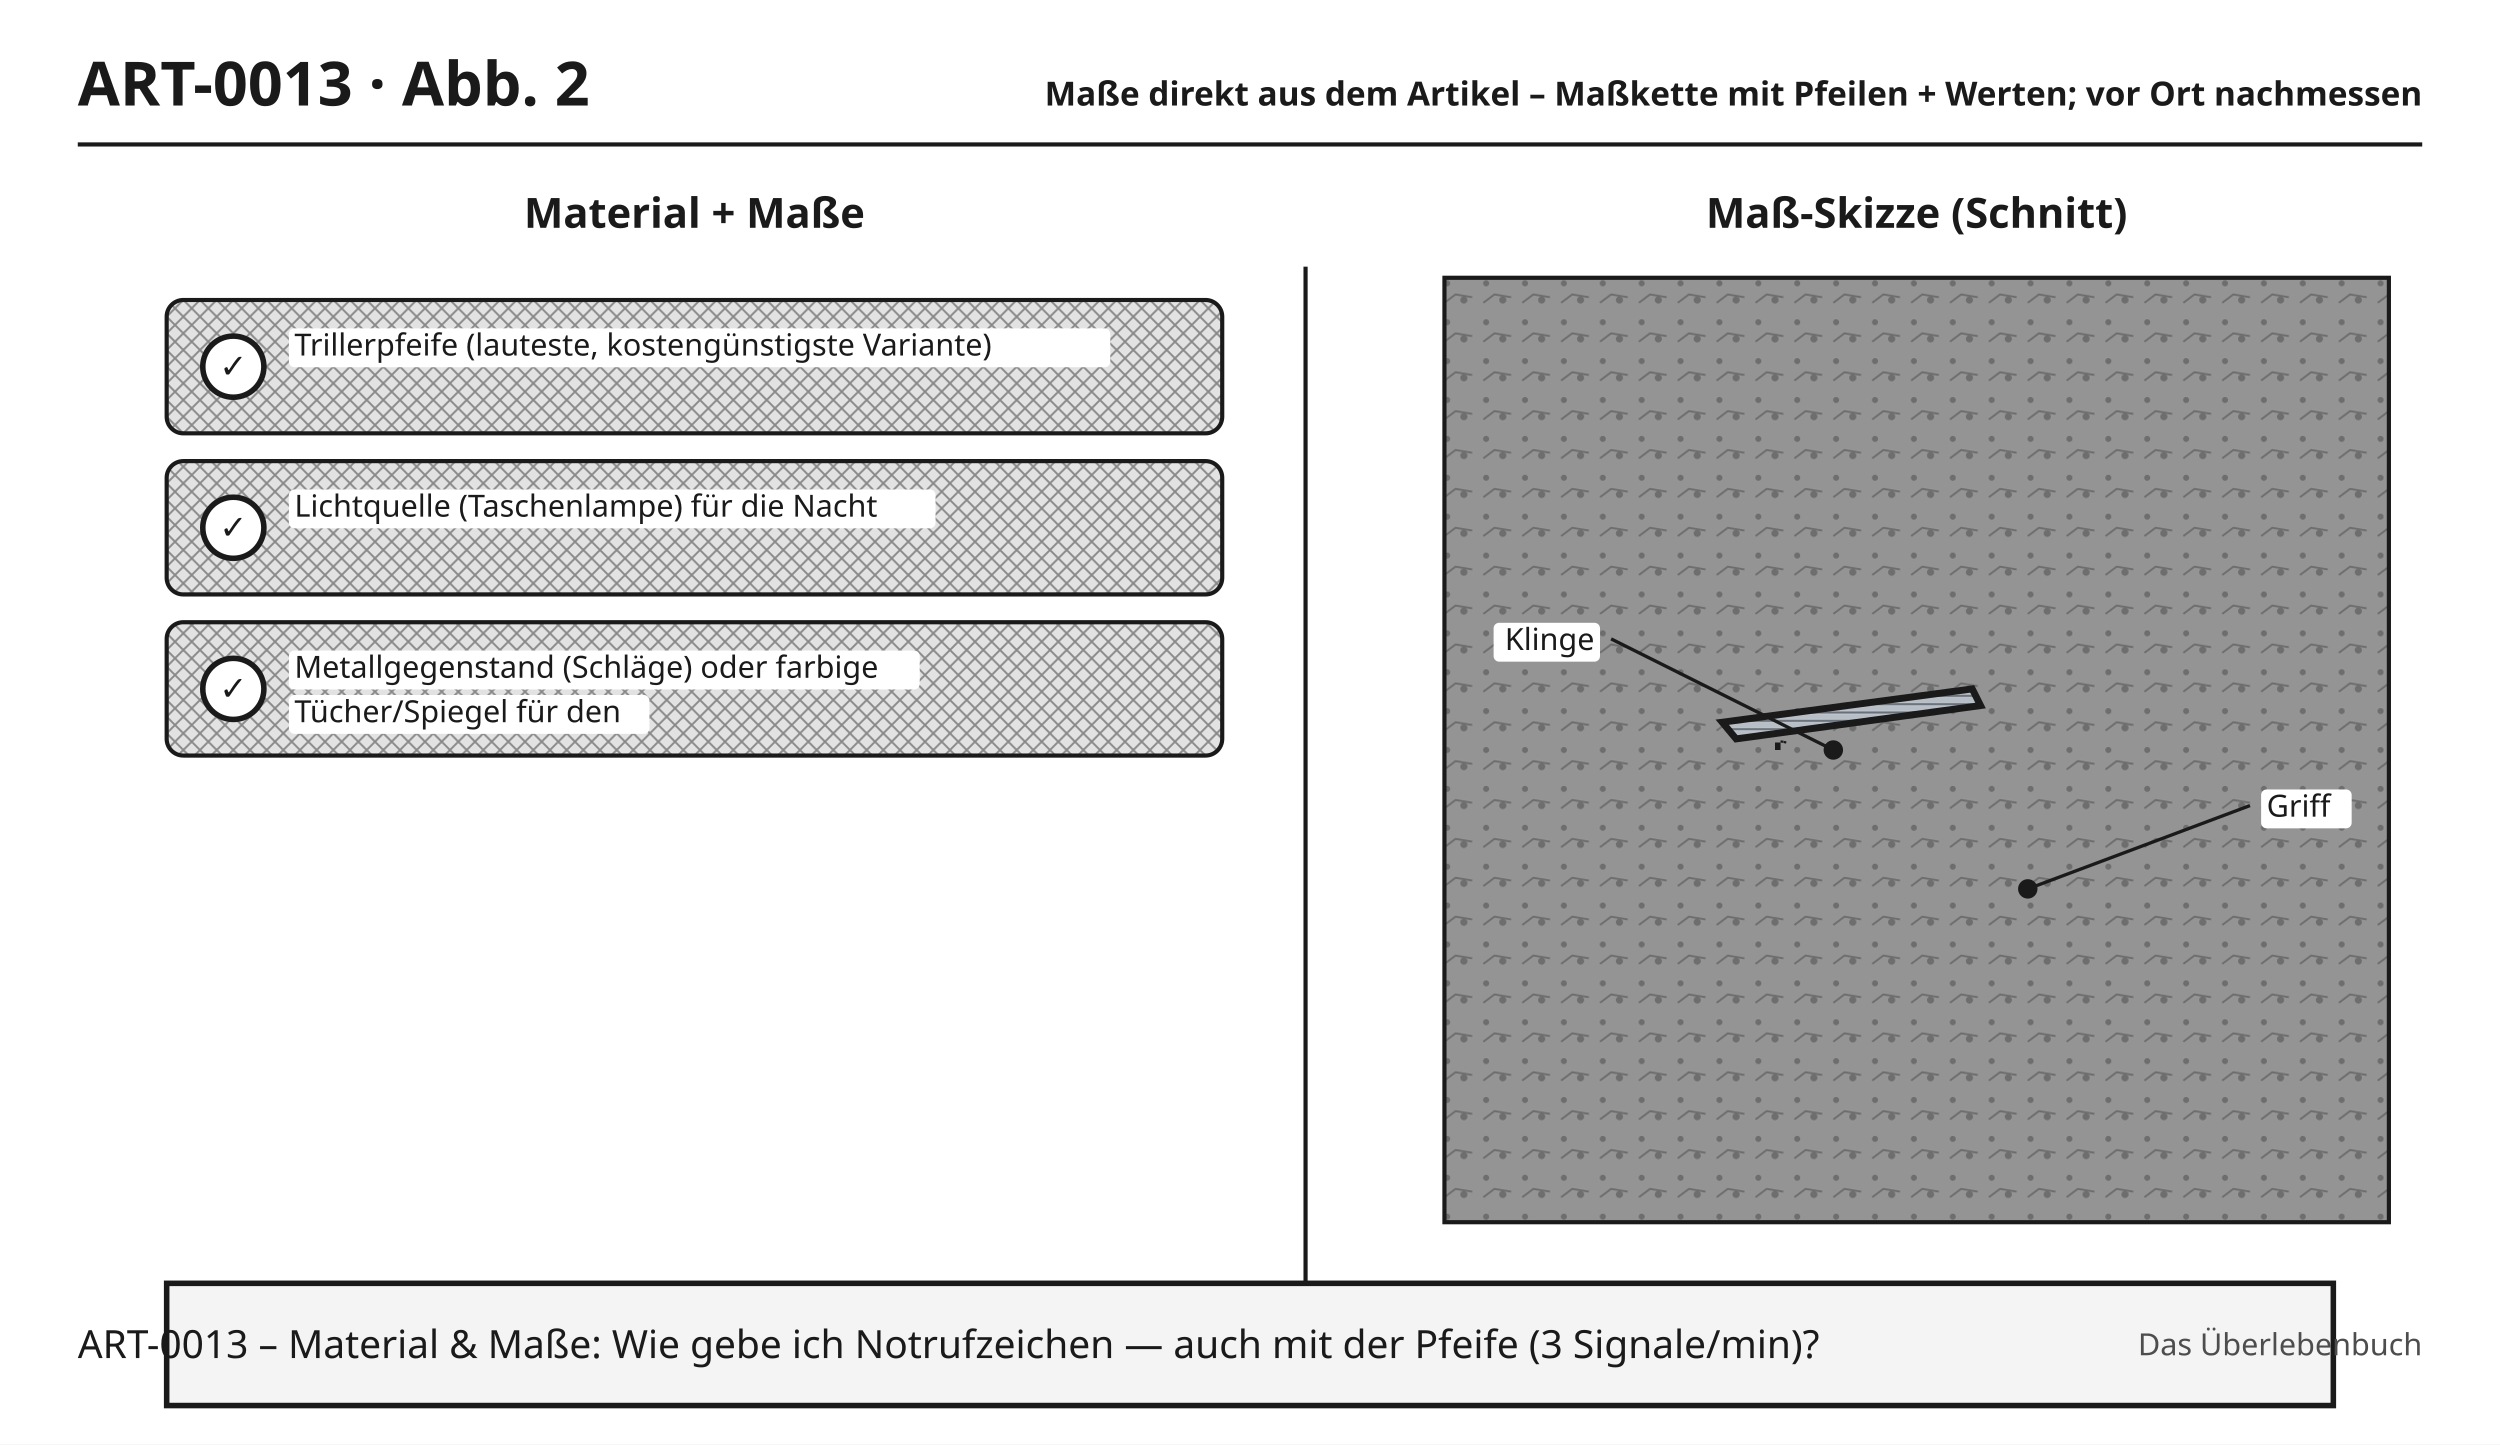
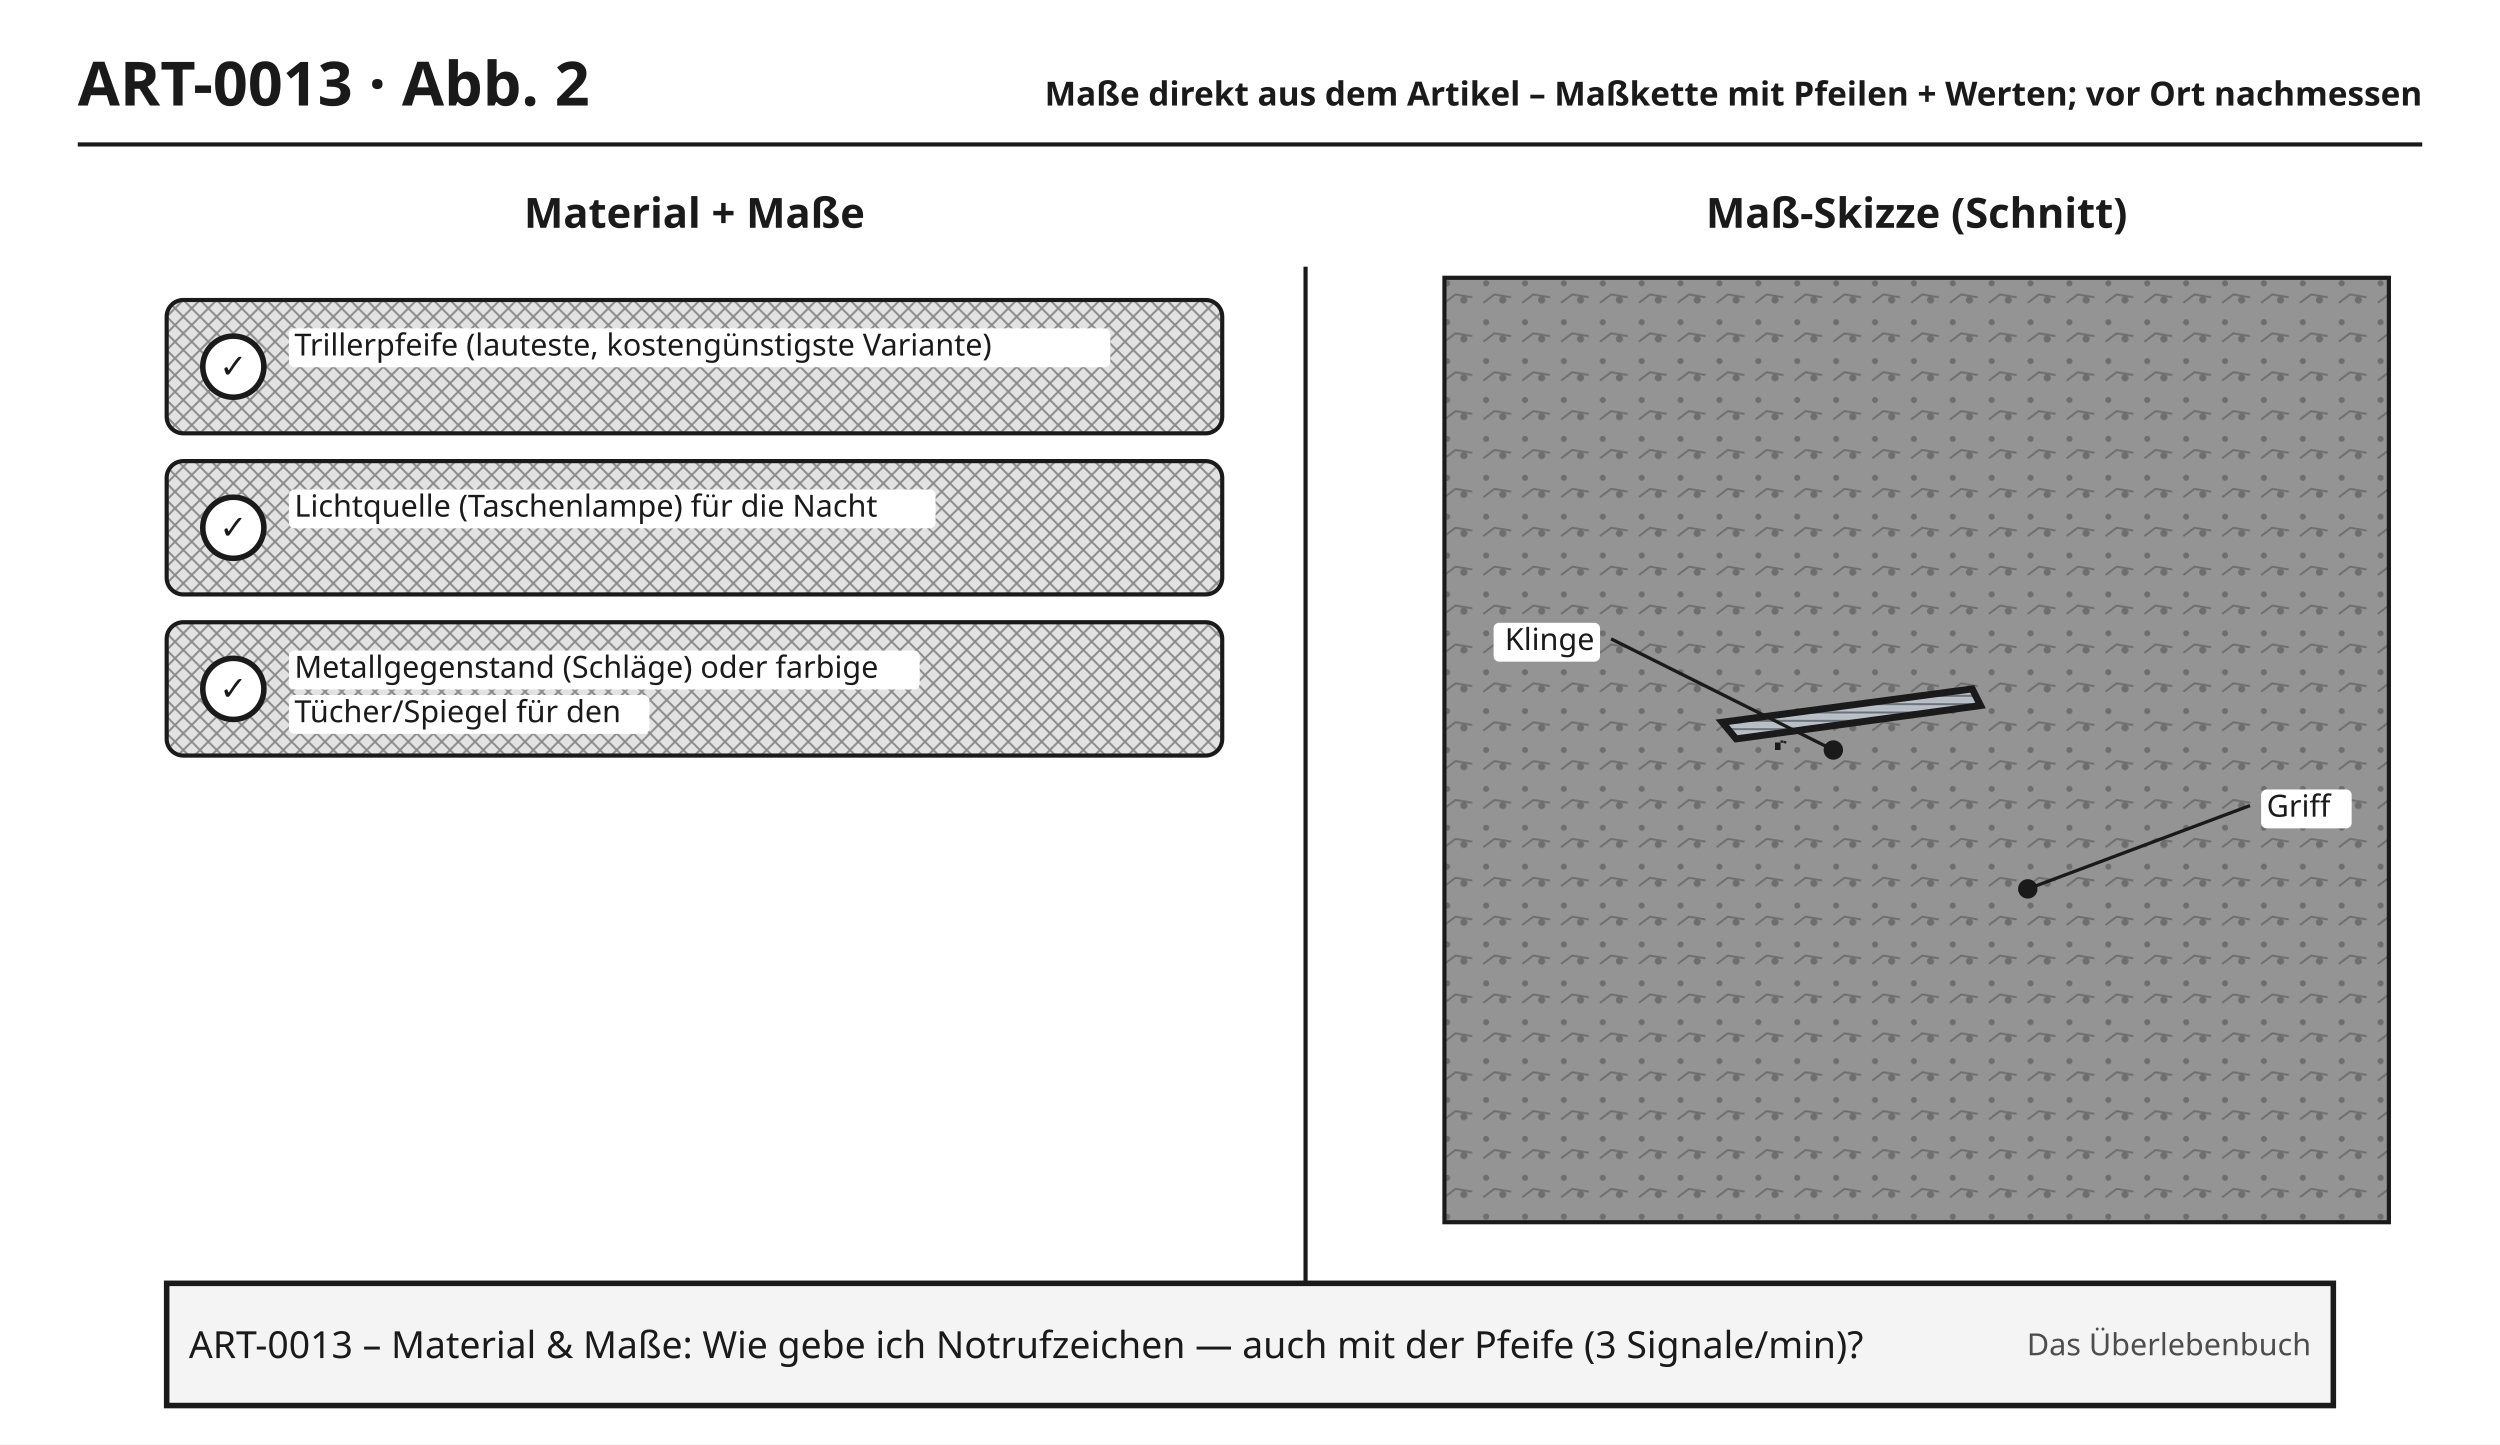
<svg xmlns="http://www.w3.org/2000/svg" viewBox="0 0 900 520" role="img" aria-label="ART-0013 · Abb. 2 – ART-0013 – Material &amp; Maße: Wie gebe ich Notrufzeichen — auch mit der Pfeife (3 Signale/min)?">
  <defs>
    <marker id="ah" markerWidth="10" markerHeight="8" refX="9" refY="4" orient="auto">
      <path d="M0 0 L10 4 L0 8 z" fill="#1a1a1a" />
    </marker>
    <marker id="ahs" markerWidth="10" markerHeight="8" refX="1" refY="4" orient="auto">
      <path d="M10 0 L0 4 L10 8 z" fill="#1a1a1a" />
    </marker>
    <pattern id="hatch" width="8" height="8" patternTransform="rotate(45)" patternUnits="userSpaceOnUse">
      <line x1="0" y1="0" x2="0" y2="8" stroke="#6e6e6e" stroke-width="1.6" />
    </pattern>
    <pattern id="cross" width="8" height="8" patternUnits="userSpaceOnUse">
      <path d="M0 0 L8 8 M8 0 L0 8" stroke="#8a8a8a" stroke-width="1" />
    </pattern>
    <pattern id="dots" width="7" height="7" patternUnits="userSpaceOnUse">
      <circle cx="2" cy="2" r="1.4" fill="#6e6e6e" />
    </pattern>
    <pattern id="wtr" width="24" height="12" patternUnits="userSpaceOnUse">
      <rect width="24" height="12" fill="#6b97bd" />
      <path d="M0 8 q 6 -5 12 0 t 12 0" fill="none" stroke="#3f6f96" stroke-width="1.4" />
    </pattern>
    <pattern id="wood" width="26" height="10" patternUnits="userSpaceOnUse">
      <rect width="26" height="10" fill="#c19a6b" />
      <path d="M0 3 q 6 -2 13 0 t 13 0 M0 7 q 7 2 13 0 t 13 0" fill="none" stroke="#7a5a3a" stroke-width="0.9" />
    </pattern>
    <pattern id="grass" width="12" height="12" patternUnits="userSpaceOnUse">
      <rect width="12" height="12" fill="#b5d1a0" />
      <path d="M2 12 L4 4 M6 12 L7 2 M10 12 L9 6" stroke="#6e6e6e" stroke-width="0.9" />
    </pattern>
    <pattern id="fabric" width="6" height="6" patternUnits="userSpaceOnUse">
      <rect width="6" height="6" fill="#e2e2e2" />
      <path d="M0 0 L6 6 M6 0 L0 6" stroke="#8a8a8a" stroke-width="0.7" />
    </pattern>
    <pattern id="metal" width="20" height="6" patternUnits="userSpaceOnUse">
      <rect width="20" height="6" fill="#b8bec6" />
      <path d="M0 1.5 h20 M0 4.5 h20" stroke="#6e747e" stroke-width="0.7" />
    </pattern>
    <pattern id="stone" width="14" height="14" patternUnits="userSpaceOnUse">
      <rect width="14" height="14" fill="#949494" />
      <circle cx="3" cy="4" r="1.1" fill="#6e6e6e" />
      <circle cx="9" cy="10" r="1.3" fill="#6e6e6e" />
      <path d="M2 11 L6 8 L12 9" stroke="#6e6e6e" stroke-width="0.7" fill="none" />
    </pattern>
  </defs>
  <rect x="0" y="0" width="900" height="520" fill="#ffffff" />
  <line x1="28" y1="52" x2="872" y2="52" stroke="#1a1a1a" stroke-width="1.5" />
  <rect x="60" y="108" width="380" height="48" fill="url(#fabric)" stroke="#1a1a1a" stroke-width="1.5" rx="6" />
  <circle cx="84" cy="132" r="11" fill="#ffffff" stroke="#1a1a1a" stroke-width="2" />
  <rect x="60" y="166" width="380" height="48" fill="url(#fabric)" stroke="#1a1a1a" stroke-width="1.5" rx="6" />
  <circle cx="84" cy="190" r="11" fill="#ffffff" stroke="#1a1a1a" stroke-width="2" />
  <rect x="60" y="224" width="380" height="48" fill="url(#fabric)" stroke="#1a1a1a" stroke-width="1.5" rx="6" />
  <circle cx="84" cy="248" r="11" fill="#ffffff" stroke="#1a1a1a" stroke-width="2" />
  <line x1="470" y1="96" x2="470" y2="470" stroke="#1a1a1a" stroke-width="1.5" />
  <rect x="520" y="100" width="340" height="340" fill="url(#stone)" stroke="#1a1a1a" stroke-width="1.5" />
  <path d="M620 260 L710 248 L713 254 L625 266 Z" fill="url(#metal)" stroke="#1a1a1a" stroke-width="2.5" />
  <path d="M640 270 L640 267.3 q 0 -1.2s 0.99 -1.2s L640.99 265.86 q 0.81 -0.9s 1.17 0 L642.16 266.04 q 0.9 -0.6s 1.08 0.36 L643.24 266.76 q 0.9 -0.3s 0.9 0.72 L643.96 268.56 q 0.72 0.72 0 1.08 L642.88 270 Z" fill="#f4f4f4" stroke="#1a1a1a" stroke-width="2" />
  <line x1="640.99" y1="266.94" x2="642.07" y2="267.03" stroke="#1a1a1a" stroke-width="0.8" />
  <line x1="642.16" y1="267.12" x2="643.06" y2="267.3" stroke="#1a1a1a" stroke-width="0.8" />
  <circle cx="660" cy="270" r="3.5" fill="#1a1a1a" stroke="none" />
  <line x1="660" y1="270" x2="580" y2="230" stroke="#1a1a1a" stroke-width="1.2" />
  <circle cx="730" cy="320" r="3.5" fill="#1a1a1a" stroke="none" />
  <line x1="730" y1="320" x2="810" y2="290" stroke="#1a1a1a" stroke-width="1.2" />
  <rect x="60" y="462" width="780" height="44" fill="#f4f4f4" stroke="#1a1a1a" stroke-width="2" />
  <rect x="26.0" y="20.0" width="198.5" height="25.0" fill="#ffffff" rx="2" data-halo="1" />
  <text x="28" y="38" font-family="sans-serif" font-size="22" text-anchor="start" font-weight="bold" fill="#1a1a1a">ART-0013 · Abb. 2</text>
  <rect x="189.5" y="69.2" width="121.0" height="18.0" fill="#ffffff" rx="2" data-halo="1" />
  <text x="250" y="82" font-family="sans-serif" font-size="15" text-anchor="middle" font-weight="bold" fill="#1a1a1a">Material + Maße</text>
  <rect x="78.9" y="125.5" width="10.2" height="15.0" fill="#ffffff" rx="2" data-halo="1" />
  <text x="84" y="136" font-family="sans-serif" font-size="12" text-anchor="middle" font-weight="bold" fill="#1a1a1a">✓</text>
  <rect x="104.0" y="118.2" width="295.7" height="14.0" fill="#ffffff" rx="2" data-halo="1" />
  <text x="106" y="128" font-family="sans-serif" font-size="11" text-anchor="start" font-weight="normal" fill="#1a1a1a">Trillerpfeife (lauteste, kostengünstigste Variante)</text>
  <rect x="78.9" y="183.5" width="10.2" height="15.0" fill="#ffffff" rx="2" data-halo="1" />
  <text x="84" y="194" font-family="sans-serif" font-size="12" text-anchor="middle" font-weight="bold" fill="#1a1a1a">✓</text>
  <rect x="104.0" y="176.2" width="232.8" height="14.0" fill="#ffffff" rx="2" data-halo="1" />
  <text x="106" y="186" font-family="sans-serif" font-size="11" text-anchor="start" font-weight="normal" fill="#1a1a1a">Lichtquelle (Taschenlampe) für die Nacht</text>
  <rect x="78.9" y="241.5" width="10.2" height="15.0" fill="#ffffff" rx="2" data-halo="1" />
  <text x="84" y="252" font-family="sans-serif" font-size="12" text-anchor="middle" font-weight="bold" fill="#1a1a1a">✓</text>
  <rect x="104.0" y="234.2" width="227.1" height="14.0" fill="#ffffff" rx="2" data-halo="1" />
  <text x="106" y="244" font-family="sans-serif" font-size="11" text-anchor="start" font-weight="normal" fill="#1a1a1a">Metallgegenstand (Schläge) oder farbige</text>
  <rect x="104.0" y="250.2" width="129.8" height="14.0" fill="#ffffff" rx="2" data-halo="1" />
  <text x="106" y="260" font-family="sans-serif" font-size="11" text-anchor="start" font-weight="normal" fill="#1a1a1a">Tücher/Spiegel für den</text>
  <text x="690" y="82" font-family="sans-serif" font-size="15" text-anchor="middle" font-weight="bold" fill="#1a1a1a">Maß-Skizze (Schnitt)</text>
  <rect x="537.7" y="224.2" width="38.3" height="14.0" fill="#ffffff" rx="2" data-halo="1" />
  <text x="574" y="234" font-family="sans-serif" font-size="11" text-anchor="end" font-weight="normal" fill="#1a1a1a">Klinge</text>
  <rect x="814.0" y="284.2" width="32.6" height="14.0" fill="#ffffff" rx="2" data-halo="1" />
  <text x="816" y="294" font-family="sans-serif" font-size="11" text-anchor="start" font-weight="normal" fill="#1a1a1a">Griff</text>
  <text x="872" y="38" font-family="sans-serif" font-size="12" text-anchor="end" font-weight="bold" fill="#1a1a1a">Maße direkt aus dem Artikel – Maßkette mit Pfeilen + Werten; vor Ort nachmessen</text>
-   <text x="28" y="488.9" font-family="sans-serif" font-size="14" text-anchor="start" font-weight="normal" fill="#1a1a1a">ART-0013 – Material &amp; Maße: Wie gebe ich Notrufzeichen — auch mit der Pfeife (3 Signale/min)?</text>
-   <text x="872" y="487.9" font-family="sans-serif" font-size="11" text-anchor="end" font-weight="normal" fill="#4d4d4d">Das Überlebenbuch</text>
+   <text x="68.0" y="488.9" font-family="sans-serif" font-size="13.46" text-anchor="start" font-weight="normal" fill="#1a1a1a">ART-0013 – Material &amp; Maße: Wie gebe ich Notrufzeichen — auch mit der Pfeife (3 Signale/min)?</text>
+   <text x="832.0" y="487.9" font-family="sans-serif" font-size="11" text-anchor="end" font-weight="normal" fill="#4d4d4d">Das Überlebenbuch</text>
</svg>
